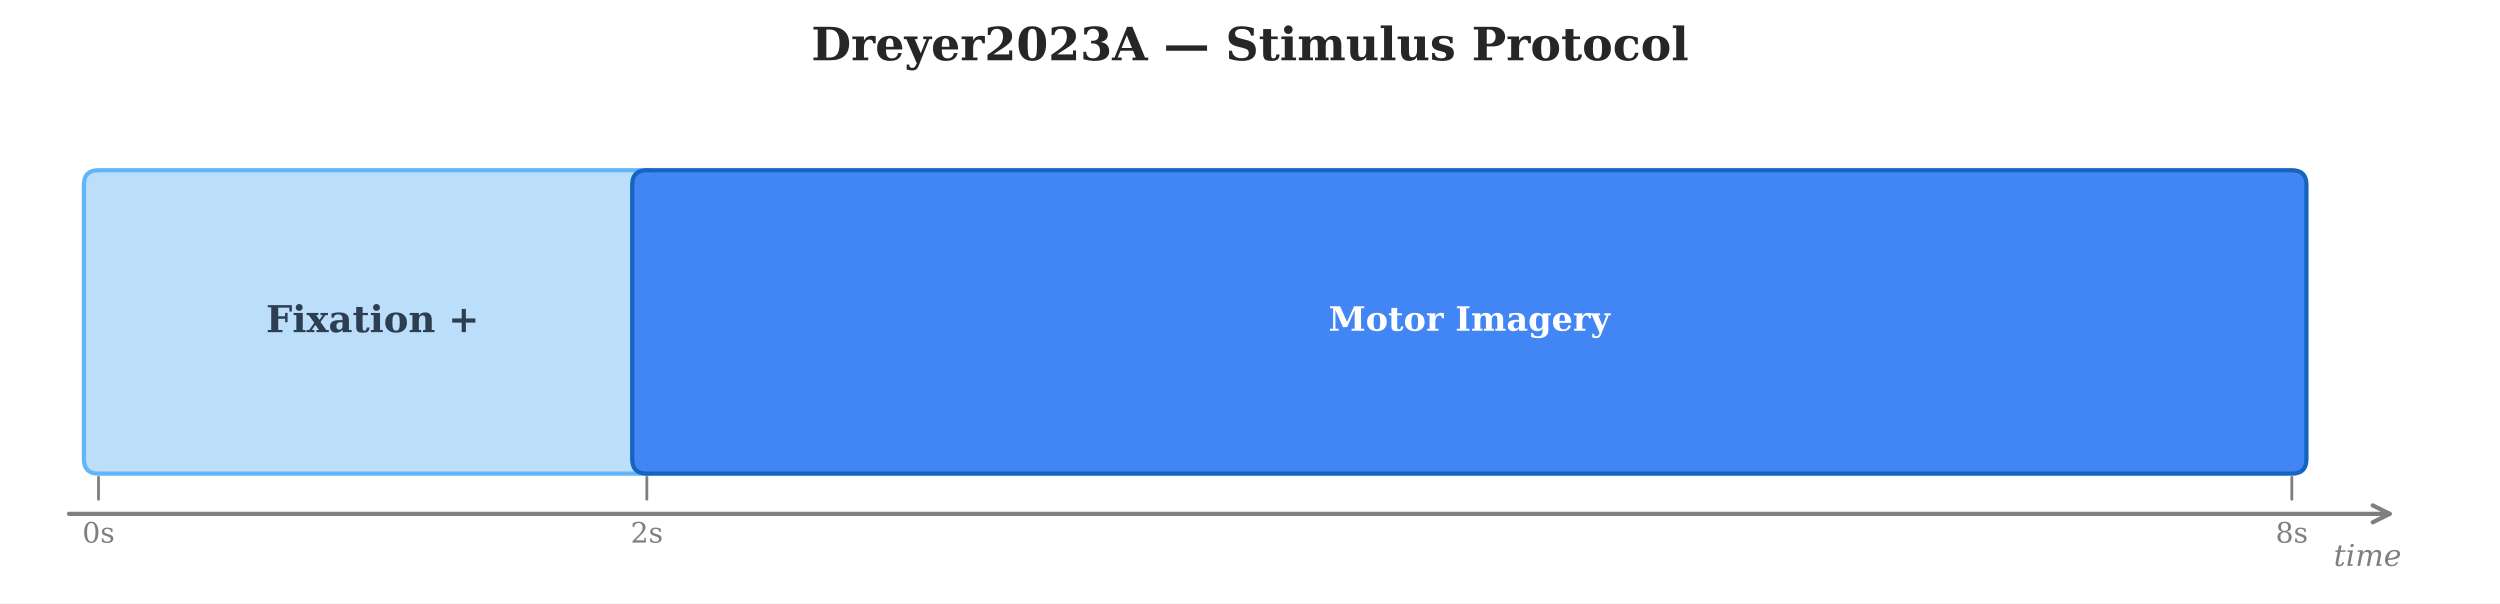
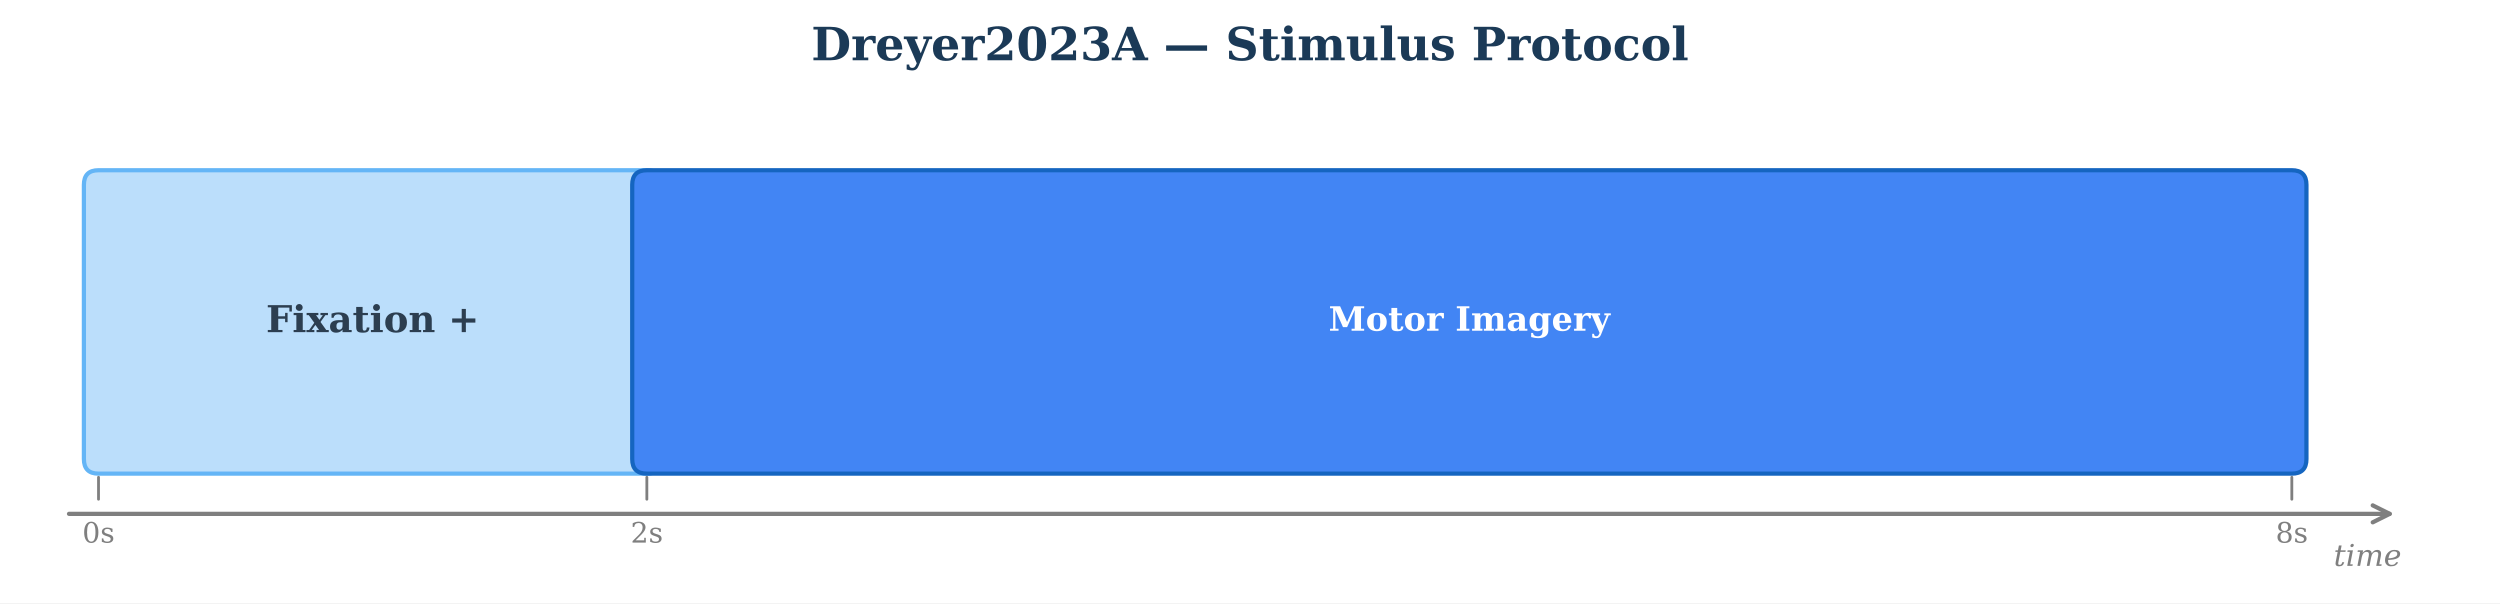
<svg xmlns="http://www.w3.org/2000/svg" xmlns:xlink="http://www.w3.org/1999/xlink" width="708.48pt" height="170.95pt" viewBox="0 0 708.48 170.95" version="1.1">
  <defs>
    <style type="text/css">*{stroke-linejoin: round; stroke-linecap: butt}</style>
  </defs>
  <g id="figure_1">
    <g id="patch_1">
      <path d="M 0 170.95  L 708.48 170.95  L 708.48 0  L 0 0  z " style="fill: #ffffff" />
    </g>
    <g id="axes_1">
      <g id="patch_2">
-         <path d="M 27.919 134.226  L 183.31 134.226  Q 187.454 134.226 187.454 130.082  L 187.454 52.387  Q 187.454 48.243 183.31 48.243  L 27.919 48.243  Q 23.775 48.243 23.775 52.387  L 23.775 130.082  Q 23.775 134.226 27.919 134.226  z " clip-path="url(#pb2e823aed1)" style="fill: #bbdefb; stroke: #64b5f6; stroke-width: 1.2" />
+         <path d="M 27.919 134.226  L 183.31 134.226  Q 187.454 134.226 187.454 130.082  L 187.454 52.387  Q 187.454 48.243 183.31 48.243  L 27.919 48.243  Q 23.775 48.243 23.775 52.387  L 23.775 130.082  Q 23.775 134.226 27.919 134.226  z " clip-path="url(#pe0a7a3da6d)" style="fill: #bbdefb; stroke: #64b5f6; stroke-width: 1.2" />
      </g>
      <g id="patch_3">
-         <path d="M 183.31 134.226  L 649.483 134.226  Q 653.627 134.226 653.627 130.082  L 653.627 52.387  Q 653.627 48.243 649.483 48.243  L 183.31 48.243  Q 179.166 48.243 179.166 52.387  L 179.166 130.082  Q 179.166 134.226 183.31 134.226  z " clip-path="url(#pb2e823aed1)" style="fill: #4285f4; stroke: #1565c0; stroke-width: 1.2" />
+         <path d="M 183.31 134.226  L 649.483 134.226  Q 653.627 134.226 653.627 130.082  L 653.627 52.387  Q 653.627 48.243 649.483 48.243  L 183.31 48.243  Q 179.166 48.243 179.166 52.387  L 179.166 130.082  Q 179.166 134.226 183.31 134.226  z " clip-path="url(#pe0a7a3da6d)" style="fill: #4285f4; stroke: #1565c0; stroke-width: 1.2" />
      </g>
      <g id="line2d_1">
-         <path d="M 27.919 135.262  L 27.919 141.477  " clip-path="url(#pb2e823aed1)" style="fill: none; stroke: #7f7f7f; stroke-width: 0.8; stroke-linecap: round" />
+         <path d="M 27.919 135.262  L 27.919 141.477  " clip-path="url(#pe0a7a3da6d)" style="fill: none; stroke: #7f7f7f; stroke-width: 0.8; stroke-linecap: round" />
      </g>
      <g id="line2d_2">
-         <path d="M 183.31 135.262  L 183.31 141.477  " clip-path="url(#pb2e823aed1)" style="fill: none; stroke: #7f7f7f; stroke-width: 0.8; stroke-linecap: round" />
+         <path d="M 183.31 135.262  L 183.31 141.477  " clip-path="url(#pe0a7a3da6d)" style="fill: none; stroke: #7f7f7f; stroke-width: 0.8; stroke-linecap: round" />
      </g>
      <g id="line2d_3">
-         <path d="M 649.483 135.262  L 649.483 141.477  " clip-path="url(#pb2e823aed1)" style="fill: none; stroke: #7f7f7f; stroke-width: 0.8; stroke-linecap: round" />
+         <path d="M 649.483 135.262  L 649.483 141.477  " clip-path="url(#pe0a7a3da6d)" style="fill: none; stroke: #7f7f7f; stroke-width: 0.8; stroke-linecap: round" />
      </g>
      <g id="text_1">
-         <g clip-path="url(#pb2e823aed1)">
+         <g clip-path="url(#pe0a7a3da6d)">
          <g style="fill: #2c3e50" transform="translate(75.39566 94.13173) scale(0.105 -0.105)">
            <defs>
              <path id="DejaVuSerif-Bold-46" d="M 300 0  L 300 378  L 897 378  L 897 4288  L 300 4288  L 300 4666  L 4459 4666  L 4459 3566  L 4031 3566  L 4031 4238  L 2106 4238  L 2106 2741  L 3291 2741  L 3291 3334  L 3719 3334  L 3719 1722  L 3291 1722  L 3291 2316  L 2106 2316  L 2106 378  L 2841 378  L 2841 0  L 300 0  z " transform="scale(0.015625)" />
              <path id="DejaVuSerif-Bold-69" d="M 588 4263  Q 588 4516 763 4689  Q 938 4863 1191 4863  Q 1438 4863 1611 4689  Q 1784 4516 1784 4263  Q 1784 4016 1611 3842  Q 1438 3669 1191 3669  Q 938 3669 763 3841  Q 588 4013 588 4263  z M 1797 378  L 2272 378  L 2272 0  L 219 0  L 219 378  L 691 378  L 691 2944  L 219 2944  L 219 3322  L 1797 3322  L 1797 378  z " transform="scale(0.015625)" />
              <path id="DejaVuSerif-Bold-78" d="M 2247 2119  L 2834 2944  L 2425 2944  L 2425 3322  L 3719 3322  L 3719 2944  L 3278 2944  L 2431 1759  L 3419 378  L 3859 378  L 3859 0  L 1747 0  L 1747 378  L 2175 378  L 1550 1253  L 922 378  L 1369 378  L 1369 0  L 0 0  L 0 378  L 475 378  L 1356 1619  L 403 2944  L 31 2944  L 31 3322  L 2059 3322  L 2059 2944  L 1656 2944  L 2247 2119  z " transform="scale(0.015625)" />
              <path id="DejaVuSerif-Bold-61" d="M 3525 2041  L 3525 378  L 4000 378  L 4000 0  L 2419 0  L 2419 422  Q 2200 159 1931 34  Q 1663 -91 1319 -91  Q 809 -91 536 182  Q 263 456 263 966  Q 263 1525 655 1803  Q 1047 2081 1838 2081  L 2419 2081  L 2419 2278  Q 2419 2681 2228 2873  Q 2038 3066 1638 3066  Q 1306 3066 1126 2930  Q 947 2794 872 2484  L 519 2484  L 519 3200  Q 816 3306 1134 3359  Q 1453 3413 1806 3413  Q 2697 3413 3111 3081  Q 3525 2750 3525 2041  z M 2419 1044  L 2419 1709  L 2003 1709  Q 1694 1709 1528 1540  Q 1363 1372 1363 1056  Q 1363 741 1483 584  Q 1603 428 1850 428  Q 2106 428 2262 597  Q 2419 766 2419 1044  z " transform="scale(0.015625)" />
              <path id="DejaVuSerif-Bold-74" d="M 634 2944  L 153 2944  L 153 3322  L 634 3322  L 634 4353  L 1741 4353  L 1741 3322  L 2663 3322  L 2663 2944  L 1741 2944  L 1741 909  Q 1741 475 1809 369  Q 1878 263 2059 263  Q 2259 263 2356 397  Q 2453 531 2459 813  L 2925 813  Q 2897 313 2651 111  Q 2406 -91 1806 -91  Q 1122 -91 878 123  Q 634 338 634 909  L 634 2944  z " transform="scale(0.015625)" />
              <path id="DejaVuSerif-Bold-6f" d="M 2138 263  Q 2488 263 2630 563  Q 2772 863 2772 1663  Q 2772 2463 2631 2761  Q 2491 3059 2138 3059  Q 1784 3059 1640 2757  Q 1497 2456 1497 1663  Q 1497 869 1640 566  Q 1784 263 2138 263  z M 2138 -91  Q 1259 -91 761 376  Q 263 844 263 1663  Q 263 2484 761 2948  Q 1259 3413 2138 3413  Q 3019 3413 3516 2948  Q 4013 2484 4013 1663  Q 4013 844 3514 376  Q 3016 -91 2138 -91  z " transform="scale(0.015625)" />
              <path id="DejaVuSerif-Bold-6e" d="M 219 0  L 219 378  L 691 378  L 691 2944  L 219 2944  L 219 3322  L 1797 3322  L 1797 2853  Q 1997 3150 2253 3281  Q 2509 3413 2900 3413  Q 3459 3413 3745 3083  Q 4031 2753 4031 2113  L 4031 378  L 4506 378  L 4506 0  L 2522 0  L 2522 378  L 2925 378  L 2925 2144  Q 2925 2566 2817 2730  Q 2709 2894 2444 2894  Q 2109 2894 1953 2648  Q 1797 2403 1797 1869  L 1797 378  L 2203 378  L 2203 0  L 219 0  z " transform="scale(0.015625)" />
              <path id="DejaVuSerif-Bold-20" transform="scale(0.015625)" />
              <path id="DejaVuSerif-Bold-2b" d="M 3041 4013  L 3041 2369  L 4684 2369  L 4684 1650  L 3041 1650  L 3041 6  L 2322 6  L 2322 1650  L 678 1650  L 678 2369  L 2322 2369  L 2322 4013  L 3041 4013  z " transform="scale(0.015625)" />
            </defs>
            <use xlink:href="#DejaVuSerif-Bold-46" />
            <use xlink:href="#DejaVuSerif-Bold-69" transform="translate(70.99609 0)" />
            <use xlink:href="#DejaVuSerif-Bold-78" transform="translate(108.9844 0)" />
            <use xlink:href="#DejaVuSerif-Bold-61" transform="translate(168.6035 0)" />
            <use xlink:href="#DejaVuSerif-Bold-74" transform="translate(233.3984 0)" />
            <use xlink:href="#DejaVuSerif-Bold-69" transform="translate(279.5898 0)" />
            <use xlink:href="#DejaVuSerif-Bold-6f" transform="translate(317.5781 0)" />
            <use xlink:href="#DejaVuSerif-Bold-6e" transform="translate(384.2773 0)" />
            <use xlink:href="#DejaVuSerif-Bold-20" transform="translate(456.9824 0)" />
            <use xlink:href="#DejaVuSerif-Bold-2b" transform="translate(491.7969 0)" />
          </g>
        </g>
      </g>
      <g id="text_2">
-         <g clip-path="url(#pb2e823aed1)">
+         <g clip-path="url(#pe0a7a3da6d)">
          <g style="fill: #ffffff" transform="translate(376.5194 93.72071) scale(0.095 -0.095)">
            <defs>
              <path id="DejaVuSerif-Bold-4d" d="M 269 0  L 269 378  L 863 378  L 863 4288  L 269 4288  L 269 4666  L 2194 4666  L 3525 1672  L 4863 4666  L 6784 4666  L 6784 4288  L 6188 4288  L 6188 378  L 6784 378  L 6784 0  L 4384 0  L 4384 378  L 4978 378  L 4978 3938  L 3531 684  L 2741 684  L 1300 3938  L 1300 378  L 1894 378  L 1894 0  L 269 0  z " transform="scale(0.015625)" />
              <path id="DejaVuSerif-Bold-72" d="M 3438 3359  L 3438 2369  L 3084 2369  Q 3066 2634 2941 2764  Q 2816 2894 2578 2894  Q 2216 2894 2006 2575  Q 1797 2256 1797 1691  L 1797 378  L 2400 378  L 2400 0  L 219 0  L 219 378  L 691 378  L 691 2944  L 184 2944  L 184 3322  L 1797 3322  L 1797 2731  Q 1959 3078 2226 3245  Q 2494 3413 2881 3413  Q 2978 3413 3117 3398  Q 3256 3384 3438 3359  z " transform="scale(0.015625)" />
              <path id="DejaVuSerif-Bold-49" d="M 300 0  L 300 378  L 897 378  L 897 4288  L 300 4288  L 300 4666  L 2700 4666  L 2700 4288  L 2100 4288  L 2100 378  L 2700 378  L 2700 0  L 300 0  z " transform="scale(0.015625)" />
              <path id="DejaVuSerif-Bold-6d" d="M 3884 2778  Q 4116 3109 4384 3261  Q 4653 3413 5013 3413  Q 5584 3413 5867 3089  Q 6150 2766 6150 2113  L 6150 378  L 6625 378  L 6625 0  L 4647 0  L 4647 378  L 5044 378  L 5044 1947  Q 5044 2569 4948 2731  Q 4853 2894 4594 2894  Q 4300 2894 4137 2667  Q 3975 2441 3975 2022  L 3975 378  L 4372 378  L 4372 0  L 2472 0  L 2472 378  L 2869 378  L 2869 1947  Q 2869 2569 2772 2731  Q 2675 2894 2419 2894  Q 2122 2894 1959 2667  Q 1797 2441 1797 2022  L 1797 378  L 2194 378  L 2194 0  L 219 0  L 219 378  L 691 378  L 691 2944  L 219 2944  L 219 3322  L 1797 3322  L 1797 2853  Q 1991 3144 2241 3278  Q 2491 3413 2834 3413  Q 3241 3413 3494 3258  Q 3747 3103 3884 2778  z " transform="scale(0.015625)" />
              <path id="DejaVuSerif-Bold-67" d="M 3853 2944  L 3853 44  Q 3853 -656 3354 -1039  Q 2856 -1422 1947 -1422  Q 1616 -1422 1275 -1370  Q 934 -1319 575 -1216  L 575 -422  L 928 -422  Q 975 -750 1192 -909  Q 1409 -1069 1813 -1069  Q 2325 -1069 2536 -823  Q 2747 -578 2747 44  L 2747 422  Q 2606 163 2367 36  Q 2128 -91 1778 -91  Q 1072 -91 667 378  Q 263 847 263 1663  Q 263 2481 667 2947  Q 1072 3413 1778 3413  Q 2128 3413 2367 3286  Q 2606 3159 2747 2900  L 2747 3322  L 4325 3322  L 4325 2944  L 3853 2944  z M 2747 1825  Q 2747 2406 2597 2665  Q 2447 2925 2119 2925  Q 1775 2925 1636 2651  Q 1497 2378 1497 1663  Q 1497 947 1637 672  Q 1778 397 2119 397  Q 2447 397 2597 656  Q 2747 916 2747 1497  L 2747 1825  z " transform="scale(0.015625)" />
              <path id="DejaVuSerif-Bold-65" d="M 2566 1875  Q 2566 2531 2444 2795  Q 2322 3059 2028 3059  Q 1744 3059 1620 2800  Q 1497 2541 1497 1931  L 1497 1875  L 2566 1875  z M 3781 1503  L 1497 1503  L 1497 1478  Q 1497 834 1690 548  Q 1884 263 2316 263  Q 2675 263 2897 453  Q 3119 644 3181 1006  L 3700 1006  Q 3566 441 3166 175  Q 2766 -91 2047 -91  Q 1184 -91 723 364  Q 263 819 263 1663  Q 263 2488 734 2950  Q 1206 3413 2047 3413  Q 2872 3413 3312 2927  Q 3753 2441 3781 1503  z " transform="scale(0.015625)" />
              <path id="DejaVuSerif-Bold-79" d="M 1997 -750  Q 1847 -1116 1634 -1269  Q 1422 -1422 1063 -1422  Q 909 -1422 721 -1387  Q 534 -1353 313 -1288  L 313 -594  L 666 -597  Q 675 -838 779 -953  Q 884 -1069 1094 -1069  Q 1297 -1069 1422 -958  Q 1547 -847 1672 -538  L 1722 -422  L 275 2944  L -84 2944  L -84 3322  L 1831 3322  L 1831 2944  L 1434 2944  L 2278 978  L 3066 2944  L 2625 2944  L 2625 3322  L 3872 3322  L 3872 2944  L 3469 2944  L 1997 -750  z " transform="scale(0.015625)" />
            </defs>
            <use xlink:href="#DejaVuSerif-Bold-4d" />
            <use xlink:href="#DejaVuSerif-Bold-6f" transform="translate(110.6934 0)" />
            <use xlink:href="#DejaVuSerif-Bold-74" transform="translate(177.3926 0)" />
            <use xlink:href="#DejaVuSerif-Bold-6f" transform="translate(223.584 0)" />
            <use xlink:href="#DejaVuSerif-Bold-72" transform="translate(290.2832 0)" />
            <use xlink:href="#DejaVuSerif-Bold-20" transform="translate(342.9688 0)" />
            <use xlink:href="#DejaVuSerif-Bold-49" transform="translate(377.7832 0)" />
            <use xlink:href="#DejaVuSerif-Bold-6d" transform="translate(424.5605 0)" />
            <use xlink:href="#DejaVuSerif-Bold-61" transform="translate(530.3711 0)" />
            <use xlink:href="#DejaVuSerif-Bold-67" transform="translate(595.166 0)" />
            <use xlink:href="#DejaVuSerif-Bold-65" transform="translate(665.0879 0)" />
            <use xlink:href="#DejaVuSerif-Bold-72" transform="translate(728.7109 0)" />
            <use xlink:href="#DejaVuSerif-Bold-79" transform="translate(781.3965 0)" />
          </g>
        </g>
      </g>
      <g id="text_3">
        <g style="fill: #7f7f7f" transform="translate(23.32131 153.7719) scale(0.08 -0.08)">
          <defs>
            <path id="DejaVuSerif-30" d="M 2034 219  Q 2513 219 2750 744  Q 2988 1269 2988 2328  Q 2988 3391 2750 3916  Q 2513 4441 2034 4441  Q 1556 4441 1318 3916  Q 1081 3391 1081 2328  Q 1081 1269 1318 744  Q 1556 219 2034 219  z M 2034 -91  Q 1275 -91 848 546  Q 422 1184 422 2328  Q 422 3475 848 4112  Q 1275 4750 2034 4750  Q 2797 4750 3222 4112  Q 3647 3475 3647 2328  Q 3647 1184 3222 546  Q 2797 -91 2034 -91  z " transform="scale(0.015625)" />
            <path id="DejaVuSerif-73" d="M 359 184  L 359 959  L 691 959  Q 703 588 923 403  Q 1144 219 1575 219  Q 1963 219 2166 364  Q 2369 509 2369 788  Q 2369 1006 2220 1140  Q 2072 1275 1594 1428  L 1178 1569  Q 750 1706 558 1912  Q 366 2119 366 2438  Q 366 2894 700 3153  Q 1034 3413 1625 3413  Q 1888 3413 2178 3344  Q 2469 3275 2778 3144  L 2778 2419  L 2447 2419  Q 2434 2741 2221 2922  Q 2009 3103 1644 3103  Q 1281 3103 1095 2975  Q 909 2847 909 2591  Q 909 2381 1050 2254  Q 1191 2128 1613 1997  L 2069 1856  Q 2541 1709 2748 1489  Q 2956 1269 2956 922  Q 2956 450 2595 179  Q 2234 -91 1600 -91  Q 1278 -91 972 -22  Q 666 47 359 184  z " transform="scale(0.015625)" />
          </defs>
          <use xlink:href="#DejaVuSerif-30" />
          <use xlink:href="#DejaVuSerif-73" transform="translate(63.62305 0)" />
        </g>
      </g>
      <g id="text_4">
        <g style="fill: #7f7f7f" transform="translate(178.7124 153.7719) scale(0.08 -0.08)">
          <defs>
            <path id="DejaVuSerif-32" d="M 819 3553  L 469 3553  L 469 4384  Q 803 4563 1142 4656  Q 1481 4750 1806 4750  Q 2534 4750 2956 4397  Q 3378 4044 3378 3438  Q 3378 2753 2422 1800  Q 2347 1728 2309 1691  L 1131 513  L 3078 513  L 3078 1088  L 3444 1088  L 3444 0  L 434 0  L 434 341  L 1850 1753  Q 2319 2222 2519 2614  Q 2719 3006 2719 3438  Q 2719 3909 2473 4175  Q 2228 4441 1797 4441  Q 1350 4441 1106 4219  Q 863 3997 819 3553  z " transform="scale(0.015625)" />
          </defs>
          <use xlink:href="#DejaVuSerif-32" />
          <use xlink:href="#DejaVuSerif-73" transform="translate(63.62305 0)" />
        </g>
      </g>
      <g id="text_5">
        <g style="fill: #7f7f7f" transform="translate(644.8855 153.7719) scale(0.08 -0.08)">
          <defs>
            <path id="DejaVuSerif-38" d="M 2981 1275  Q 2981 1775 2732 2051  Q 2484 2328 2034 2328  Q 1584 2328 1336 2051  Q 1088 1775 1088 1275  Q 1088 772 1336 495  Q 1584 219 2034 219  Q 2484 219 2732 495  Q 2981 772 2981 1275  z M 2853 3541  Q 2853 3966 2637 4203  Q 2422 4441 2034 4441  Q 1650 4441 1433 4203  Q 1216 3966 1216 3541  Q 1216 3113 1433 2875  Q 1650 2638 2034 2638  Q 2422 2638 2637 2875  Q 2853 3113 2853 3541  z M 2516 2484  Q 3047 2413 3344 2092  Q 3641 1772 3641 1275  Q 3641 619 3225 264  Q 2809 -91 2034 -91  Q 1263 -91 845 264  Q 428 619 428 1275  Q 428 1772 725 2092  Q 1022 2413 1556 2484  Q 1084 2569 832 2842  Q 581 3116 581 3541  Q 581 4103 968 4426  Q 1356 4750 2034 4750  Q 2713 4750 3100 4426  Q 3488 4103 3488 3541  Q 3488 3116 3236 2842  Q 2984 2569 2516 2484  z " transform="scale(0.015625)" />
          </defs>
          <use xlink:href="#DejaVuSerif-38" />
          <use xlink:href="#DejaVuSerif-73" transform="translate(63.62305 0)" />
        </g>
      </g>
      <g id="patch_4">
        <path d="M 19.56 145.621  Q 349.061 145.621 677.22 145.621  " style="fill: none; stroke: #7f7f7f; stroke-width: 1.2; stroke-linecap: round" />
        <path d="M 672.42 143.221  L 677.22 145.621  L 672.42 148.021  " style="fill: none; stroke: #7f7f7f; stroke-width: 1.2; stroke-linecap: round" />
      </g>
      <g id="text_6">
        <g style="fill: #7f7f7f" transform="translate(661.3353 160.3674) scale(0.085 -0.085)">
          <defs>
            <path id="DejaVuSerif-Italic-74" d="M 856 2988  L 350 2988  L 416 3322  L 922 3322  L 1122 4353  L 1700 4353  L 1500 3322  L 2581 3322  L 2516 2988  L 1434 2988  L 1025 878  Q 978 631 978 488  Q 978 388 1000 338  Q 1059 219 1278 219  Q 1503 219 1633 351  Q 1763 484 1825 781  L 2259 781  Q 2147 328 1884 118  Q 1622 -91 1169 -91  Q 672 -91 506 131  Q 406 266 406 516  Q 406 675 447 878  L 856 2988  z " transform="scale(0.015625)" />
            <path id="DejaVuSerif-Italic-69" d="M 1009 4353  Q 1038 4497 1163 4603  Q 1288 4709 1434 4709  Q 1578 4709 1663 4603  Q 1728 4522 1728 4422  Q 1728 4388 1719 4353  Q 1691 4206 1567 4103  Q 1444 4000 1297 4000  Q 1150 4000 1066 4103  Q 1003 4181 1003 4281  Q 1003 4316 1009 4353  z M 963 331  L 1506 331  L 1444 0  L 325 0  L 903 2988  L 353 2988  L 419 3322  L 1544 3322  L 963 331  z " transform="scale(0.015625)" />
            <path id="DejaVuSerif-Italic-6d" d="M 3503 2675  Q 3741 3041 4034 3227  Q 4328 3413 4672 3413  Q 5194 3413 5388 3088  Q 5503 2894 5503 2578  Q 5503 2372 5453 2113  L 5106 331  L 5625 331  L 5563 0  L 4469 0  L 4866 2047  Q 4913 2291 4913 2466  Q 4913 2659 4856 2772  Q 4750 2988 4403 2988  Q 4019 2988 3761 2697  Q 3503 2406 3394 1850  L 3034 0  L 2459 0  L 2863 2069  Q 2906 2303 2906 2472  Q 2906 2666 2850 2775  Q 2741 2988 2394 2988  Q 2009 2988 1751 2697  Q 1494 2406 1384 1850  L 1025 0  L 450 0  L 1031 2994  L 481 2994  L 544 3322  L 1669 3322  L 1556 2731  Q 1778 3063 2059 3238  Q 2341 3413 2653 3413  Q 3041 3413 3262 3220  Q 3484 3028 3503 2675  z " transform="scale(0.015625)" />
            <path id="DejaVuSerif-Italic-65" d="M 938 1275  Q 925 1156 925 1050  Q 925 756 1031 563  Q 1216 219 1709 219  Q 2072 219 2250 328  Q 2569 525 2644 778  L 3066 778  Q 2941 381 2475 103  Q 2150 -91 1506 -91  Q 863 -91 516 388  Q 272 722 272 1206  Q 272 1419 319 1659  Q 472 2450 1000 2931  Q 1528 3413 2278 3413  Q 3500 3413 3500 2547  Q 3500 1913 2859 1603  Q 2206 1288 938 1275  z M 2541 1975  Q 2891 2181 2891 2569  Q 2891 3103 2181 3103  Q 1763 3103 1472 2784  Q 1181 2466 1003 1606  Q 2006 1653 2541 1975  z " transform="scale(0.015625)" />
          </defs>
          <use xlink:href="#DejaVuSerif-Italic-74" />
          <use xlink:href="#DejaVuSerif-Italic-69" transform="translate(40.18555 0)" />
          <use xlink:href="#DejaVuSerif-Italic-6d" transform="translate(72.16797 0)" />
          <use xlink:href="#DejaVuSerif-Italic-65" transform="translate(166.9922 0)" />
        </g>
      </g>
      <g id="text_7">
-         <g style="fill: #262626" transform="translate(229.9112 17.07797) scale(0.13 -0.13)">
+         <g style="fill: #1b3a57" transform="translate(229.9112 17.07797) scale(0.13 -0.13)">
          <defs>
            <path id="DejaVuSerif-Bold-44" d="M 2100 378  L 2534 378  Q 3266 378 3605 847  Q 3944 1316 3944 2338  Q 3944 3353 3606 3820  Q 3269 4288 2534 4288  L 2100 4288  L 2100 378  z M 300 0  L 300 378  L 897 378  L 897 4288  L 300 4288  L 300 4666  L 2694 4666  Q 3950 4666 4615 4066  Q 5281 3466 5281 2338  Q 5281 1203 4614 601  Q 3947 0 2694 0  L 300 0  z " transform="scale(0.015625)" />
            <path id="DejaVuSerif-Bold-32" d="M 844 3513  L 469 3513  L 469 4519  Q 850 4634 1223 4692  Q 1597 4750 1978 4750  Q 2869 4750 3367 4386  Q 3866 4022 3866 3372  Q 3866 2909 3591 2542  Q 3316 2175 2541 1672  L 1241 819  L 3450 819  L 3450 1369  L 3878 1369  L 3878 0  L 428 0  L 428 763  L 1119 1241  Q 2003 1850 2297 2278  Q 2591 2706 2591 3278  Q 2591 3819 2367 4101  Q 2144 4384 1716 4384  Q 1347 4384 1125 4161  Q 903 3938 844 3513  z " transform="scale(0.015625)" />
            <path id="DejaVuSerif-Bold-30" d="M 2228 275  Q 2603 275 2742 615  Q 2881 956 2881 2328  Q 2881 3691 2742 4037  Q 2603 4384 2228 4384  Q 1853 4384 1714 4043  Q 1575 3703 1575 2328  Q 1575 956 1714 615  Q 1853 275 2228 275  z M 2228 -91  Q 1294 -91 797 532  Q 300 1156 300 2328  Q 300 3500 797 4125  Q 1294 4750 2228 4750  Q 3159 4750 3656 4125  Q 4153 3500 4153 2328  Q 4153 1156 3656 532  Q 3159 -91 2228 -91  z " transform="scale(0.015625)" />
            <path id="DejaVuSerif-Bold-33" d="M 550 4531  Q 963 4641 1350 4695  Q 1738 4750 2106 4750  Q 2950 4750 3401 4448  Q 3853 4147 3853 3584  Q 3853 3163 3593 2900  Q 3334 2638 2834 2547  Q 3444 2450 3744 2131  Q 4044 1813 4044 1259  Q 4044 606 3526 257  Q 3009 -91 2028 -91  Q 1659 -91 1267 -28  Q 875 34 447 159  L 447 1184  L 825 1184  Q 859 741 1103 508  Q 1347 275 1778 275  Q 2253 275 2512 539  Q 2772 803 2772 1288  Q 2772 1794 2501 2069  Q 2231 2344 1734 2344  L 1528 2344  L 1528 2719  L 1691 2719  Q 2150 2719 2381 2931  Q 2613 3144 2613 3566  Q 2613 3963 2395 4173  Q 2178 4384 1772 4384  Q 1403 4384 1187 4182  Q 972 3981 928 3597  L 550 3597  L 550 4531  z " transform="scale(0.015625)" />
            <path id="DejaVuSerif-Bold-41" d="M -50 0  L -50 378  L 331 378  L 2088 4666  L 2834 4666  L 4594 378  L 5038 378  L 5038 0  L 2853 0  L 2853 378  L 3309 378  L 2925 1331  L 1172 1331  L 781 378  L 1338 378  L 1338 0  L -50 0  z M 1325 1709  L 2772 1709  L 2053 3494  L 1325 1709  z " transform="scale(0.015625)" />
            <path id="DejaVuSerif-Bold-2014" d="M 344 2075  L 6056 2075  L 6056 1325  L 344 1325  L 344 2075  z " transform="scale(0.015625)" />
            <path id="DejaVuSerif-Bold-53" d="M 494 225  L 494 1331  L 891 1331  Q 981 806 1318 547  Q 1656 288 2253 288  Q 2738 288 2991 472  Q 3244 656 3244 1013  Q 3244 1294 3072 1450  Q 2900 1606 2363 1741  L 1663 1913  Q 978 2088 700 2398  Q 422 2709 422 3284  Q 422 3978 883 4364  Q 1344 4750 2175 4750  Q 2584 4750 3026 4681  Q 3469 4613 3944 4475  L 3944 3444  L 3547 3444  Q 3456 3925 3150 4148  Q 2844 4372 2278 4372  Q 1816 4372 1580 4211  Q 1344 4050 1344 3731  Q 1344 3441 1506 3289  Q 1669 3138 2303 2975  L 3003 2803  Q 3653 2641 3945 2297  Q 4238 1953 4238 1350  Q 4238 644 3750 276  Q 3263 -91 2316 -91  Q 1859 -91 1409 -12  Q 959 66 494 225  z " transform="scale(0.015625)" />
            <path id="DejaVuSerif-Bold-75" d="M 3963 3322  L 3963 378  L 4434 378  L 4434 0  L 2853 0  L 2853 469  Q 2656 172 2400 40  Q 2144 -91 1753 -91  Q 1194 -91 908 239  Q 622 569 622 1209  L 622 2944  L 147 2944  L 147 3322  L 1728 3322  L 1728 1381  Q 1728 763 1831 595  Q 1934 428 2209 428  Q 2544 428 2698 675  Q 2853 922 2853 1459  L 2853 2944  L 2450 2944  L 2450 3322  L 3963 3322  z " transform="scale(0.015625)" />
            <path id="DejaVuSerif-Bold-6c" d="M 1797 378  L 2272 378  L 2272 0  L 219 0  L 219 378  L 691 378  L 691 4488  L 219 4488  L 219 4863  L 1797 4863  L 1797 378  z " transform="scale(0.015625)" />
            <path id="DejaVuSerif-Bold-73" d="M 300 97  L 300 1025  L 653 1025  Q 697 653 931 458  Q 1166 263 1569 263  Q 1906 263 2086 380  Q 2266 497 2266 716  Q 2266 916 2152 1025  Q 2038 1134 1709 1216  L 1253 1331  Q 738 1459 506 1698  Q 275 1938 275 2344  Q 275 2884 650 3148  Q 1025 3413 1806 3413  Q 2100 3413 2433 3364  Q 2766 3316 3169 3213  L 3169 2375  L 2816 2375  Q 2788 2716 2573 2887  Q 2359 3059 1959 3059  Q 1622 3059 1448 2951  Q 1275 2844 1275 2638  Q 1275 2469 1375 2372  Q 1475 2275 1734 2209  L 2188 2094  Q 2841 1928 3091 1684  Q 3341 1441 3341 1006  Q 3341 444 2939 176  Q 2538 -91 1691 -91  Q 1381 -91 1034 -44  Q 688 3 300 97  z " transform="scale(0.015625)" />
            <path id="DejaVuSerif-Bold-50" d="M 300 0  L 300 378  L 897 378  L 897 4288  L 300 4288  L 300 4666  L 2956 4666  Q 3734 4666 4193 4295  Q 4653 3925 4653 3303  Q 4653 2678 4192 2304  Q 3731 1931 2956 1931  L 2100 1931  L 2100 378  L 2853 378  L 2853 0  L 300 0  z M 2100 2309  L 2450 2309  Q 2856 2309 3098 2579  Q 3341 2850 3341 3303  Q 3341 3753 3100 4020  Q 2859 4288 2450 4288  L 2100 4288  L 2100 2309  z " transform="scale(0.015625)" />
            <path id="DejaVuSerif-Bold-63" d="M 3609 1038  Q 3491 469 3123 189  Q 2756 -91 2125 -91  Q 1238 -91 750 368  Q 263 828 263 1663  Q 263 2488 744 2950  Q 1225 3413 2081 3413  Q 2428 3413 2781 3347  Q 3134 3281 3500 3150  L 3500 2228  L 3150 2228  Q 3100 2650 2903 2854  Q 2706 3059 2350 3059  Q 1888 3059 1692 2746  Q 1497 2434 1497 1663  Q 1497 909 1687 586  Q 1878 263 2309 263  Q 2644 263 2845 463  Q 3047 663 3091 1038  L 3609 1038  z " transform="scale(0.015625)" />
          </defs>
          <use xlink:href="#DejaVuSerif-Bold-44" />
          <use xlink:href="#DejaVuSerif-Bold-72" transform="translate(86.71875 0)" />
          <use xlink:href="#DejaVuSerif-Bold-65" transform="translate(139.4043 0)" />
          <use xlink:href="#DejaVuSerif-Bold-79" transform="translate(203.0273 0)" />
          <use xlink:href="#DejaVuSerif-Bold-65" transform="translate(261.1328 0)" />
          <use xlink:href="#DejaVuSerif-Bold-72" transform="translate(324.7559 0)" />
          <use xlink:href="#DejaVuSerif-Bold-32" transform="translate(377.4414 0)" />
          <use xlink:href="#DejaVuSerif-Bold-30" transform="translate(447.0215 0)" />
          <use xlink:href="#DejaVuSerif-Bold-32" transform="translate(516.6016 0)" />
          <use xlink:href="#DejaVuSerif-Bold-33" transform="translate(586.1816 0)" />
          <use xlink:href="#DejaVuSerif-Bold-41" transform="translate(655.7617 0)" />
          <use xlink:href="#DejaVuSerif-Bold-20" transform="translate(733.3496 0)" />
          <use xlink:href="#DejaVuSerif-Bold-2014" transform="translate(768.1641 0)" />
          <use xlink:href="#DejaVuSerif-Bold-20" transform="translate(868.1641 0)" />
          <use xlink:href="#DejaVuSerif-Bold-53" transform="translate(902.9785 0)" />
          <use xlink:href="#DejaVuSerif-Bold-74" transform="translate(975.1953 0)" />
          <use xlink:href="#DejaVuSerif-Bold-69" transform="translate(1021.387 0)" />
          <use xlink:href="#DejaVuSerif-Bold-6d" transform="translate(1059.375 0)" />
          <use xlink:href="#DejaVuSerif-Bold-75" transform="translate(1165.186 0)" />
          <use xlink:href="#DejaVuSerif-Bold-6c" transform="translate(1237.891 0)" />
          <use xlink:href="#DejaVuSerif-Bold-75" transform="translate(1275.879 0)" />
          <use xlink:href="#DejaVuSerif-Bold-73" transform="translate(1348.584 0)" />
          <use xlink:href="#DejaVuSerif-Bold-20" transform="translate(1404.883 0)" />
          <use xlink:href="#DejaVuSerif-Bold-50" transform="translate(1439.697 0)" />
          <use xlink:href="#DejaVuSerif-Bold-72" transform="translate(1514.893 0)" />
          <use xlink:href="#DejaVuSerif-Bold-6f" transform="translate(1567.578 0)" />
          <use xlink:href="#DejaVuSerif-Bold-74" transform="translate(1634.277 0)" />
          <use xlink:href="#DejaVuSerif-Bold-6f" transform="translate(1680.469 0)" />
          <use xlink:href="#DejaVuSerif-Bold-63" transform="translate(1747.168 0)" />
          <use xlink:href="#DejaVuSerif-Bold-6f" transform="translate(1808.057 0)" />
          <use xlink:href="#DejaVuSerif-Bold-6c" transform="translate(1874.756 0)" />
        </g>
      </g>
    </g>
  </g>
  <defs>
-     <clipPath id="pb2e823aed1">
+     <clipPath id="pe0a7a3da6d">
      <rect x="7.2" y="29.078" width="694.08" height="134.672" />
    </clipPath>
  </defs>
</svg>
